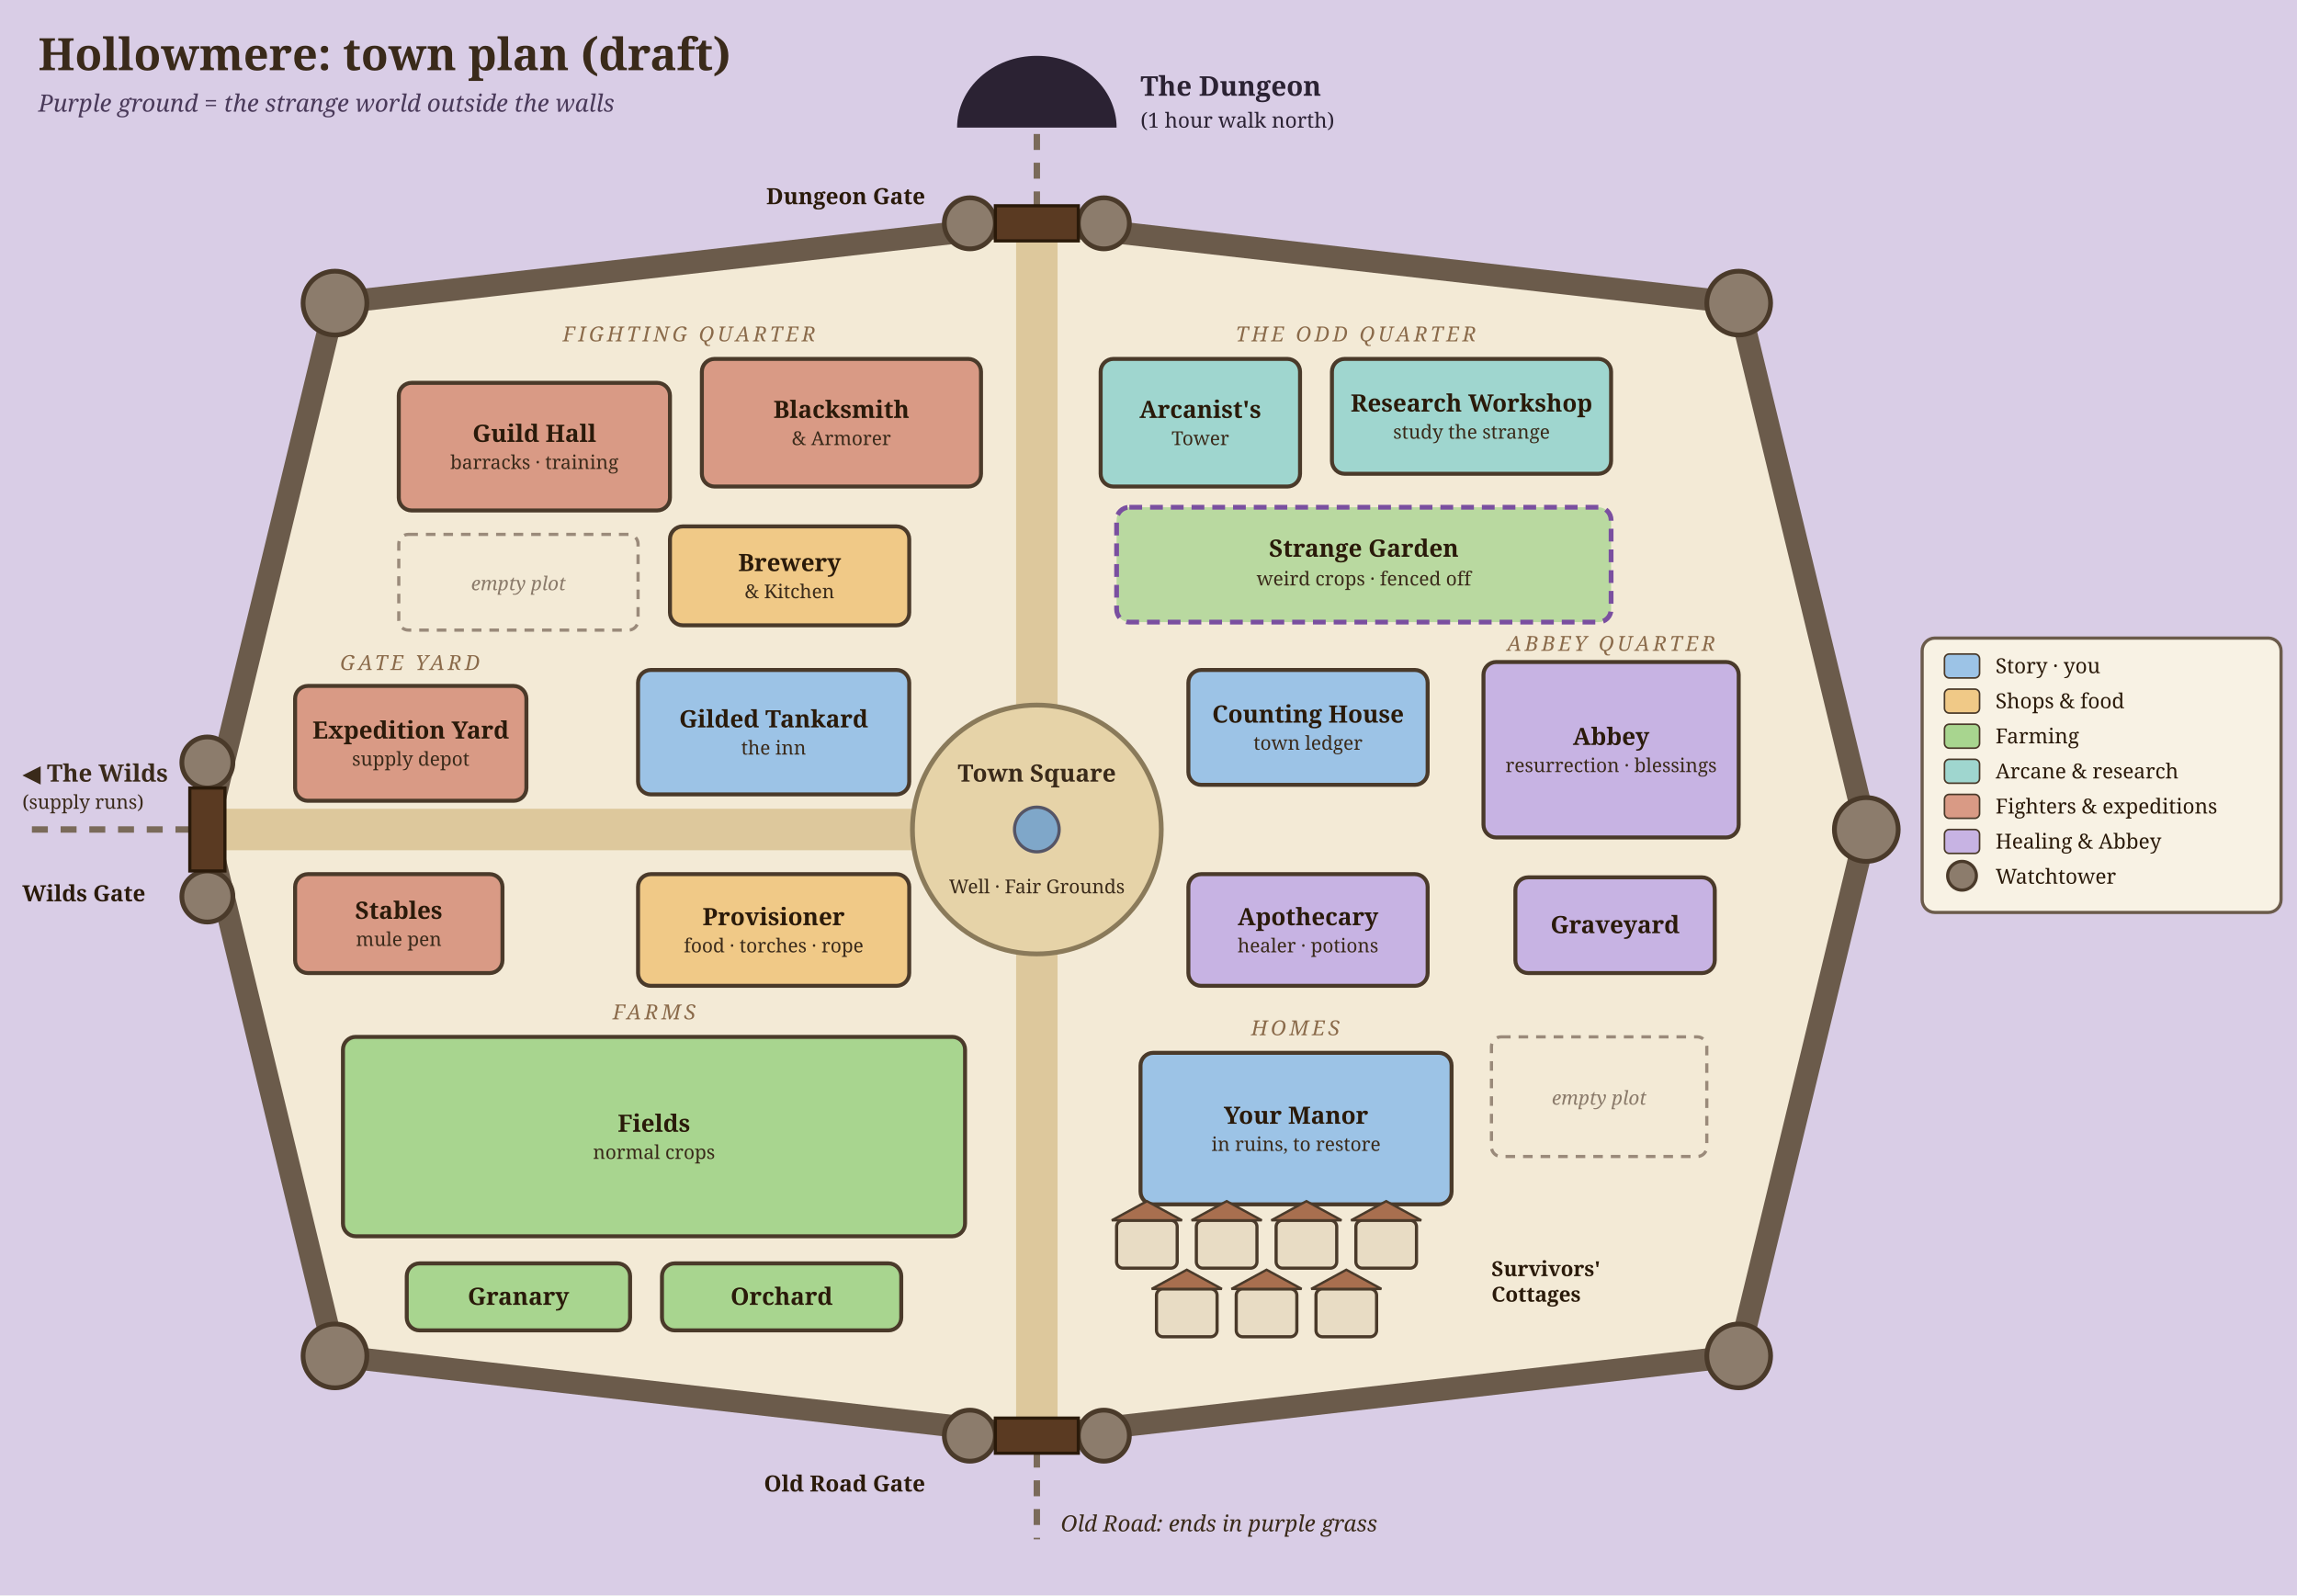
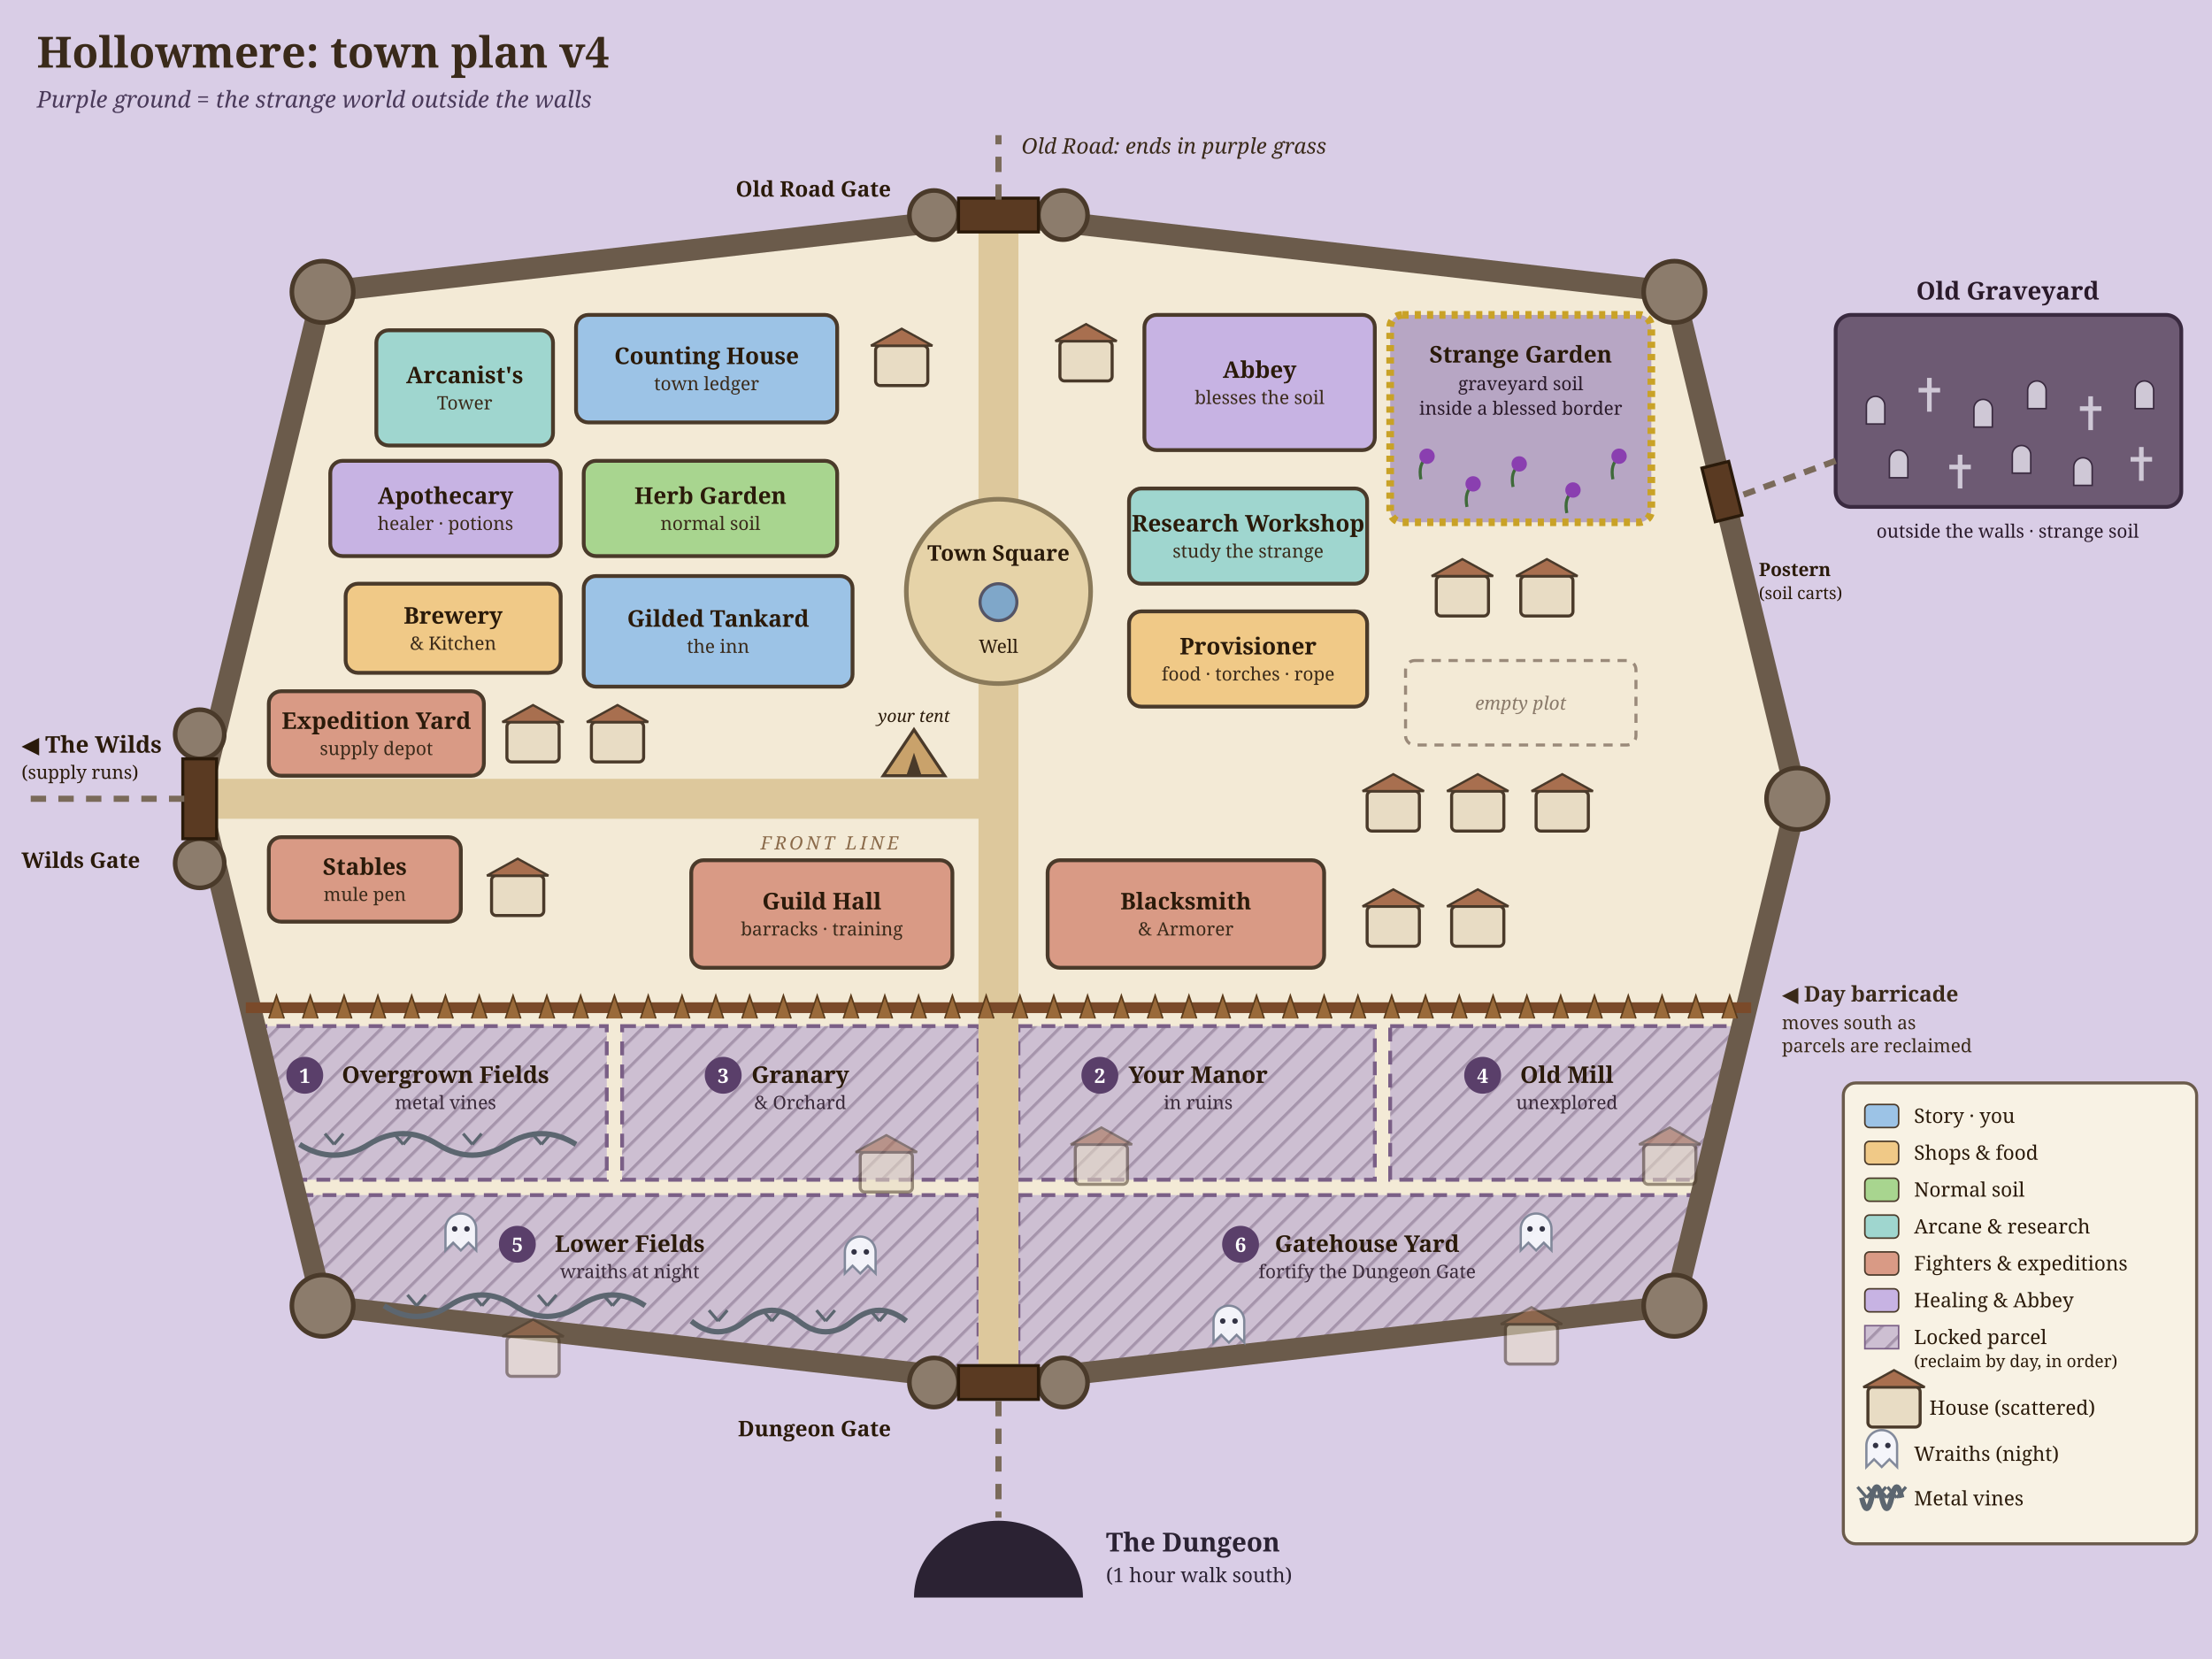
- <svg xmlns="http://www.w3.org/2000/svg" width="1440" height="1000" viewBox="0 0 1440 1000" font-family="Georgia, serif">
+ <svg xmlns="http://www.w3.org/2000/svg" width="1440" height="1080" viewBox="0 0 1440 1080" font-family="Georgia, serif">
+   <defs>
+     <clipPath id="inside">
+       <polygon points="210,190 650,140 1090,190 1170,520 1090,850 650,900 210,850 130,520" />
+     </clipPath>
+     <pattern id="hatch" width="12" height="12" patternUnits="userSpaceOnUse" patternTransform="rotate(45)">
+       <rect width="12" height="12" fill="#cdbfd2" />
+       <line x1="0" y1="0" x2="0" y2="12" stroke="#a796ad" stroke-width="4" />
+     </pattern>
+   </defs>
  <rect width="100%" height="100%" fill="#d9cde6" />
-   <text x="24" y="44" font-size="28" font-weight="bold" fill="#3a2a1a">Hollowmere: town plan (draft)</text>
+   <text x="24" y="44" font-size="28" font-weight="bold" fill="#3a2a1a">Hollowmere: town plan v4</text>
  <text x="24" y="70" font-size="15" fill="#4a3a5a" font-style="italic">Purple ground = the strange world outside the walls</text>
-   <polygon points="210,190 650,140 1090,190 1170,520 1090,850 650,900 210,850 130,520" fill="#f3ead6" stroke="#6b5b4b" stroke-width="14" stroke-linejoin="round" />
-   <line x1="650" y1="130" x2="650" y2="80" stroke="#7a6a5a" stroke-width="4" stroke-dasharray="10 8" />
-   <path d="M600,80 A50,45 0 0 1 700,80 Z" fill="#2b2233" />
-   <text x="715" y="60" font-size="17" font-weight="bold" fill="#2b2233">The Dungeon</text>
-   <text x="715" y="80" font-size="13" fill="#2b2233">(1 hour walk north)</text>
-   <line x1="120" y1="520" x2="20" y2="520" stroke="#7a6a5a" stroke-width="4" stroke-dasharray="10 8" />
-   <text x="14" y="490" font-size="15" font-weight="bold" fill="#3a2a1a">◀ The Wilds</text>
-   <text x="14" y="507" font-size="12" fill="#3a2a1a">(supply runs)</text>
-   <line x1="650" y1="910" x2="650" y2="965" stroke="#7a6a5a" stroke-width="4" stroke-dasharray="10 8" />
-   <text x="665" y="960" font-size="14" font-style="italic" fill="#3a2a1a">Old Road: ends in purple grass</text>
+   <polygon points="210,190 650,140 1090,190 1170,520 1090,850 650,900 210,850 130,520" fill="#f3ead6" />
+   <g clip-path="url(#inside)">
+     <rect x="0" y="668" width="395" height="100" fill="url(#hatch)" stroke="#7a5f86" stroke-width="2.5" stroke-dasharray="9 6" />
+     <rect x="405" y="668" width="232" height="100" fill="url(#hatch)" stroke="#7a5f86" stroke-width="2.5" stroke-dasharray="9 6" />
+     <rect x="663" y="668" width="232" height="100" fill="url(#hatch)" stroke="#7a5f86" stroke-width="2.5" stroke-dasharray="9 6" />
+     <rect x="905" y="668" width="400" height="100" fill="url(#hatch)" stroke="#7a5f86" stroke-width="2.5" stroke-dasharray="9 6" />
+     <rect x="0" y="778" width="637" height="300" fill="url(#hatch)" stroke="#7a5f86" stroke-width="2.5" stroke-dasharray="9 6" />
+     <rect x="663" y="778" width="700" height="300" fill="url(#hatch)" stroke="#7a5f86" stroke-width="2.5" stroke-dasharray="9 6" />
+   </g>
  <line x1="650" y1="150" x2="650" y2="890" stroke="#ddc89c" stroke-width="26" />
  <line x1="140" y1="520" x2="650" y2="520" stroke="#ddc89c" stroke-width="26" />
-   <circle cx="650" cy="520" r="78" fill="#e6d3a8" stroke="#8a7a5a" stroke-width="3" />
-   <circle cx="650" cy="520" r="14" fill="#7fa7c9" stroke="#556" stroke-width="2" />
-   <text x="650" y="490" font-size="15" font-weight="bold" text-anchor="middle" fill="#3a2a1a">Town Square</text>
-   <text x="650" y="560" font-size="12" text-anchor="middle" fill="#3a2a1a">Well · Fair Grounds</text>
-   <rect x="700" y="318" width="310" height="72" rx="8" fill="#b9d9a0" stroke="#7a4fa0" stroke-width="3" stroke-dasharray="8 5" />
-   <text x="855" y="349" font-size="15" font-weight="bold" text-anchor="middle" fill="#2a1a0a">Strange Garden</text>
-   <text x="855" y="367" font-size="12" text-anchor="middle" fill="#3a2a1a">weird crops · fenced off</text>
-   <rect x="250" y="335" width="150" height="60" rx="6" fill="none" stroke="#9a8a7a" stroke-width="2" stroke-dasharray="6 5" />
-   <text x="325.0" y="370.0" font-size="12" font-style="italic" text-anchor="middle" fill="#8a7a6a">empty plot</text>
-   <rect x="935" y="650" width="135" height="75" rx="6" fill="none" stroke="#9a8a7a" stroke-width="2" stroke-dasharray="6 5" />
-   <text x="1002.5" y="692.5" font-size="12" font-style="italic" text-anchor="middle" fill="#8a7a6a">empty plot</text>
-   <text x="432" y="214" font-size="13" letter-spacing="2" font-style="italic" text-anchor="middle" fill="#8a6a4a">FIGHTING QUARTER</text>
-   <text x="850" y="214" font-size="13" letter-spacing="2" font-style="italic" text-anchor="middle" fill="#8a6a4a">THE ODD QUARTER</text>
-   <text x="257" y="420" font-size="13" letter-spacing="2" font-style="italic" text-anchor="middle" fill="#8a6a4a">GATE YARD</text>
-   <text x="1010" y="408" font-size="13" letter-spacing="2" font-style="italic" text-anchor="middle" fill="#8a6a4a">ABBEY QUARTER</text>
-   <text x="410" y="639" font-size="13" letter-spacing="2" font-style="italic" text-anchor="middle" fill="#8a6a4a">FARMS</text>
-   <text x="812" y="649" font-size="13" letter-spacing="2" font-style="italic" text-anchor="middle" fill="#8a6a4a">HOMES</text>
-   <rect x="250" y="240" width="170" height="80" rx="8" fill="#d99a85" stroke="#4a3a2a" stroke-width="2.5" />
-   <text x="335.0" y="277.0" font-size="15" font-weight="bold" text-anchor="middle" fill="#2a1a0a">Guild Hall</text>
-   <text x="335.0" y="294.0" font-size="12" text-anchor="middle" fill="#3a2a1a">barracks · training</text>
-   <rect x="440" y="225" width="175" height="80" rx="8" fill="#d99a85" stroke="#4a3a2a" stroke-width="2.5" />
-   <text x="527.5" y="262.0" font-size="15" font-weight="bold" text-anchor="middle" fill="#2a1a0a">Blacksmith</text>
-   <text x="527.5" y="279.0" font-size="12" text-anchor="middle" fill="#3a2a1a">&amp; Armorer</text>
-   <rect x="690" y="225" width="125" height="80" rx="8" fill="#9fd6cf" stroke="#4a3a2a" stroke-width="2.5" />
-   <text x="752.5" y="262.0" font-size="15" font-weight="bold" text-anchor="middle" fill="#2a1a0a">Arcanist's</text>
-   <text x="752.5" y="279.0" font-size="12" text-anchor="middle" fill="#3a2a1a">Tower</text>
-   <rect x="835" y="225" width="175" height="72" rx="8" fill="#9fd6cf" stroke="#4a3a2a" stroke-width="2.5" />
-   <text x="922.5" y="258.0" font-size="15" font-weight="bold" text-anchor="middle" fill="#2a1a0a">Research Workshop</text>
-   <text x="922.5" y="275.0" font-size="12" text-anchor="middle" fill="#3a2a1a">study the strange</text>
-   <rect x="420" y="330" width="150" height="62" rx="8" fill="#f0c987" stroke="#4a3a2a" stroke-width="2.5" />
-   <text x="495.0" y="358.0" font-size="15" font-weight="bold" text-anchor="middle" fill="#2a1a0a">Brewery</text>
-   <text x="495.0" y="375.0" font-size="12" text-anchor="middle" fill="#3a2a1a">&amp; Kitchen</text>
-   <rect x="185" y="430" width="145" height="72" rx="8" fill="#d99a85" stroke="#4a3a2a" stroke-width="2.5" />
-   <text x="257.5" y="463.0" font-size="15" font-weight="bold" text-anchor="middle" fill="#2a1a0a">Expedition Yard</text>
-   <text x="257.5" y="480.0" font-size="12" text-anchor="middle" fill="#3a2a1a">supply depot</text>
-   <rect x="185" y="548" width="130" height="62" rx="8" fill="#d99a85" stroke="#4a3a2a" stroke-width="2.5" />
-   <text x="250.0" y="576.0" font-size="15" font-weight="bold" text-anchor="middle" fill="#2a1a0a">Stables</text>
-   <text x="250.0" y="593.0" font-size="12" text-anchor="middle" fill="#3a2a1a">mule pen</text>
-   <rect x="400" y="420" width="170" height="78" rx="8" fill="#9cc3e6" stroke="#4a3a2a" stroke-width="2.5" />
-   <text x="485.0" y="456.0" font-size="15" font-weight="bold" text-anchor="middle" fill="#2a1a0a">Gilded Tankard</text>
-   <text x="485.0" y="473.0" font-size="12" text-anchor="middle" fill="#3a2a1a">the inn</text>
-   <rect x="400" y="548" width="170" height="70" rx="8" fill="#f0c987" stroke="#4a3a2a" stroke-width="2.5" />
-   <text x="485.0" y="580.0" font-size="15" font-weight="bold" text-anchor="middle" fill="#2a1a0a">Provisioner</text>
-   <text x="485.0" y="597.0" font-size="12" text-anchor="middle" fill="#3a2a1a">food · torches · rope</text>
-   <rect x="745" y="420" width="150" height="72" rx="8" fill="#9cc3e6" stroke="#4a3a2a" stroke-width="2.5" />
-   <text x="820.0" y="453.0" font-size="15" font-weight="bold" text-anchor="middle" fill="#2a1a0a">Counting House</text>
-   <text x="820.0" y="470.0" font-size="12" text-anchor="middle" fill="#3a2a1a">town ledger</text>
-   <rect x="745" y="548" width="150" height="70" rx="8" fill="#c7b3e3" stroke="#4a3a2a" stroke-width="2.5" />
-   <text x="820.0" y="580.0" font-size="15" font-weight="bold" text-anchor="middle" fill="#2a1a0a">Apothecary</text>
-   <text x="820.0" y="597.0" font-size="12" text-anchor="middle" fill="#3a2a1a">healer · potions</text>
-   <rect x="930" y="415" width="160" height="110" rx="8" fill="#c7b3e3" stroke="#4a3a2a" stroke-width="2.5" />
-   <text x="1010.0" y="467.0" font-size="15" font-weight="bold" text-anchor="middle" fill="#2a1a0a">Abbey</text>
-   <text x="1010.0" y="484.0" font-size="12" text-anchor="middle" fill="#3a2a1a">resurrection · blessings</text>
-   <rect x="950" y="550" width="125" height="60" rx="8" fill="#c7b3e3" stroke="#4a3a2a" stroke-width="2.5" />
-   <text x="1012.5" y="585.0" font-size="15" font-weight="bold" text-anchor="middle" fill="#2a1a0a">Graveyard</text>
-   <rect x="215" y="650" width="390" height="125" rx="8" fill="#a8d58f" stroke="#4a3a2a" stroke-width="2.5" />
-   <text x="410.0" y="709.5" font-size="15" font-weight="bold" text-anchor="middle" fill="#2a1a0a">Fields</text>
-   <text x="410.0" y="726.5" font-size="12" text-anchor="middle" fill="#3a2a1a">normal crops</text>
-   <rect x="255" y="792" width="140" height="42" rx="8" fill="#a8d58f" stroke="#4a3a2a" stroke-width="2.5" />
-   <text x="325.0" y="818.0" font-size="15" font-weight="bold" text-anchor="middle" fill="#2a1a0a">Granary</text>
-   <rect x="415" y="792" width="150" height="42" rx="8" fill="#a8d58f" stroke="#4a3a2a" stroke-width="2.5" />
-   <text x="490.0" y="818.0" font-size="15" font-weight="bold" text-anchor="middle" fill="#2a1a0a">Orchard</text>
-   <rect x="715" y="660" width="195" height="95" rx="8" fill="#9cc3e6" stroke="#4a3a2a" stroke-width="2.5" />
-   <text x="812.5" y="704.5" font-size="15" font-weight="bold" text-anchor="middle" fill="#2a1a0a">Your Manor</text>
-   <text x="812.5" y="721.5" font-size="12" text-anchor="middle" fill="#3a2a1a">in ruins, to restore</text>
-   <rect x="700" y="765" width="38" height="30" rx="4" fill="#e8dcc4" stroke="#4a3a2a" stroke-width="2" />
-   <path d="M697,765 L719,753 L741,765 Z" fill="#a86f4f" stroke="#4a3a2a" stroke-width="1.5" />
-   <rect x="750" y="765" width="38" height="30" rx="4" fill="#e8dcc4" stroke="#4a3a2a" stroke-width="2" />
-   <path d="M747,765 L769,753 L791,765 Z" fill="#a86f4f" stroke="#4a3a2a" stroke-width="1.5" />
-   <rect x="800" y="765" width="38" height="30" rx="4" fill="#e8dcc4" stroke="#4a3a2a" stroke-width="2" />
-   <path d="M797,765 L819,753 L841,765 Z" fill="#a86f4f" stroke="#4a3a2a" stroke-width="1.5" />
-   <rect x="850" y="765" width="38" height="30" rx="4" fill="#e8dcc4" stroke="#4a3a2a" stroke-width="2" />
-   <path d="M847,765 L869,753 L891,765 Z" fill="#a86f4f" stroke="#4a3a2a" stroke-width="1.5" />
-   <rect x="725" y="808" width="38" height="30" rx="4" fill="#e8dcc4" stroke="#4a3a2a" stroke-width="2" />
-   <path d="M722,808 L744,796 L766,808 Z" fill="#a86f4f" stroke="#4a3a2a" stroke-width="1.5" />
-   <rect x="775" y="808" width="38" height="30" rx="4" fill="#e8dcc4" stroke="#4a3a2a" stroke-width="2" />
-   <path d="M772,808 L794,796 L816,808 Z" fill="#a86f4f" stroke="#4a3a2a" stroke-width="1.5" />
-   <rect x="825" y="808" width="38" height="30" rx="4" fill="#e8dcc4" stroke="#4a3a2a" stroke-width="2" />
-   <path d="M822,808 L844,796 L866,808 Z" fill="#a86f4f" stroke="#4a3a2a" stroke-width="1.5" />
-   <text x="935" y="800" font-size="13" font-weight="bold" fill="#2a1a0a">Survivors'</text>
-   <text x="935" y="816" font-size="13" font-weight="bold" fill="#2a1a0a">Cottages</text>
+   <polygon points="210,190 650,140 1090,190 1170,520 1090,850 650,900 210,850 130,520" fill="none" stroke="#6b5b4b" stroke-width="14" stroke-linejoin="round" />
+   <circle cx="198.4" cy="700" r="12" fill="#5a3f6a" />
+   <text x="198.4" y="705" font-size="13" font-weight="bold" text-anchor="middle" fill="#fff">1</text>
+   <text x="290" y="705" font-size="15" font-weight="bold" text-anchor="middle" fill="#2a1a0a">Overgrown Fields</text>
+   <text x="290" y="722" font-size="12" text-anchor="middle" fill="#3a2a3a">metal vines</text>
+   <circle cx="470.8" cy="700" r="12" fill="#5a3f6a" />
+   <text x="470.8" y="705" font-size="13" font-weight="bold" text-anchor="middle" fill="#fff">3</text>
+   <text x="521" y="705" font-size="15" font-weight="bold" text-anchor="middle" fill="#2a1a0a">Granary</text>
+   <text x="521" y="722" font-size="12" text-anchor="middle" fill="#3a2a3a">&amp; Orchard</text>
+   <circle cx="716.0" cy="700" r="12" fill="#5a3f6a" />
+   <text x="716.0" y="705" font-size="13" font-weight="bold" text-anchor="middle" fill="#fff">2</text>
+   <text x="780" y="705" font-size="15" font-weight="bold" text-anchor="middle" fill="#2a1a0a">Your Manor</text>
+   <text x="780" y="722" font-size="12" text-anchor="middle" fill="#3a2a3a">in ruins</text>
+   <circle cx="965.2" cy="700" r="12" fill="#5a3f6a" />
+   <text x="965.2" y="705" font-size="13" font-weight="bold" text-anchor="middle" fill="#fff">4</text>
+   <text x="1020" y="705" font-size="15" font-weight="bold" text-anchor="middle" fill="#2a1a0a">Old Mill</text>
+   <text x="1020" y="722" font-size="12" text-anchor="middle" fill="#3a2a3a">unexplored</text>
+   <circle cx="336.8" cy="810" r="12" fill="#5a3f6a" />
+   <text x="336.8" y="815" font-size="13" font-weight="bold" text-anchor="middle" fill="#fff">5</text>
+   <text x="410" y="815" font-size="15" font-weight="bold" text-anchor="middle" fill="#2a1a0a">Lower Fields</text>
+   <text x="410" y="832" font-size="12" text-anchor="middle" fill="#3a2a3a">wraiths at night</text>
+   <circle cx="807.6" cy="810" r="12" fill="#5a3f6a" />
+   <text x="807.6" y="815" font-size="13" font-weight="bold" text-anchor="middle" fill="#fff">6</text>
+   <text x="890" y="815" font-size="15" font-weight="bold" text-anchor="middle" fill="#2a1a0a">Gatehouse Yard</text>
+   <text x="890" y="832" font-size="12" text-anchor="middle" fill="#3a2a3a">fortify the Dungeon Gate</text>
+   <path d="M195,745 q22.5,14 45.0,0 q22.5,-14 45.0,0 q22.5,14 45.0,0 q22.5,-14 45.0,0" fill="none" stroke="#5c6670" stroke-width="3.5" />
+   <path d="M217.5,745 l6,-7 m-6,7 l-6,-7" stroke="#5c6670" stroke-width="2" fill="none" />
+   <path d="M262.5,745 l6,-7 m-6,7 l-6,-7" stroke="#5c6670" stroke-width="2" fill="none" />
+   <path d="M307.5,745 l6,-7 m-6,7 l-6,-7" stroke="#5c6670" stroke-width="2" fill="none" />
+   <path d="M352.5,745 l6,-7 m-6,7 l-6,-7" stroke="#5c6670" stroke-width="2" fill="none" />
+   <path d="M250,850 q21.25,14 42.5,0 q21.25,-14 42.5,0 q21.25,14 42.5,0 q21.25,-14 42.5,0" fill="none" stroke="#5c6670" stroke-width="3.5" />
+   <path d="M271.25,850 l6,-7 m-6,7 l-6,-7" stroke="#5c6670" stroke-width="2" fill="none" />
+   <path d="M313.75,850 l6,-7 m-6,7 l-6,-7" stroke="#5c6670" stroke-width="2" fill="none" />
+   <path d="M356.25,850 l6,-7 m-6,7 l-6,-7" stroke="#5c6670" stroke-width="2" fill="none" />
+   <path d="M398.75,850 l6,-7 m-6,7 l-6,-7" stroke="#5c6670" stroke-width="2" fill="none" />
+   <path d="M450,860 q17.5,14 35.0,0 q17.5,-14 35.0,0 q17.5,14 35.0,0 q17.5,-14 35.0,0" fill="none" stroke="#5c6670" stroke-width="3.5" />
+   <path d="M467.5,860 l6,-7 m-6,7 l-6,-7" stroke="#5c6670" stroke-width="2" fill="none" />
+   <path d="M502.5,860 l6,-7 m-6,7 l-6,-7" stroke="#5c6670" stroke-width="2" fill="none" />
+   <path d="M537.5,860 l6,-7 m-6,7 l-6,-7" stroke="#5c6670" stroke-width="2" fill="none" />
+   <path d="M572.5,860 l6,-7 m-6,7 l-6,-7" stroke="#5c6670" stroke-width="2" fill="none" />
+   <path d="M290,814 L290,800 A10,10 0 0 1 310,800 L310,814 l-5,-5 l-5,5 l-5,-5 Z" fill="#f4f6fb" stroke="#7d8597" stroke-width="1.5" opacity="0.95" />
+   <circle cx="296" cy="800" r="1.8" fill="#334" />
+   <circle cx="304" cy="800" r="1.8" fill="#334" />
+   <path d="M550,829 L550,815 A10,10 0 0 1 570,815 L570,829 l-5,-5 l-5,5 l-5,-5 Z" fill="#f4f6fb" stroke="#7d8597" stroke-width="1.5" opacity="0.95" />
+   <circle cx="556" cy="815" r="1.8" fill="#334" />
+   <circle cx="564" cy="815" r="1.8" fill="#334" />
+   <path d="M790,874 L790,860 A10,10 0 0 1 810,860 L810,874 l-5,-5 l-5,5 l-5,-5 Z" fill="#f4f6fb" stroke="#7d8597" stroke-width="1.5" opacity="0.95" />
+   <circle cx="796" cy="860" r="1.8" fill="#334" />
+   <circle cx="804" cy="860" r="1.8" fill="#334" />
+   <path d="M990,814 L990,800 A10,10 0 0 1 1010,800 L1010,814 l-5,-5 l-5,5 l-5,-5 Z" fill="#f4f6fb" stroke="#7d8597" stroke-width="1.5" opacity="0.95" />
+   <circle cx="996" cy="800" r="1.8" fill="#334" />
+   <circle cx="1004" cy="800" r="1.8" fill="#334" />
+   <g opacity="0.55">
+     <rect x="700" y="745" width="34" height="26" rx="3" fill="#e8dcc4" stroke="#4a3a2a" stroke-width="2" />
+     <path d="M697,745 L717,734 L737,745 Z" fill="#a86f4f" stroke="#4a3a2a" stroke-width="1.5" />
+   </g>
+   <g opacity="0.55">
+     <rect x="1070" y="745" width="34" height="26" rx="3" fill="#e8dcc4" stroke="#4a3a2a" stroke-width="2" />
+     <path d="M1067,745 L1087,734 L1107,745 Z" fill="#a86f4f" stroke="#4a3a2a" stroke-width="1.5" />
+   </g>
+   <g opacity="0.55">
+     <rect x="560" y="750" width="34" height="26" rx="3" fill="#e8dcc4" stroke="#4a3a2a" stroke-width="2" />
+     <path d="M557,750 L577,739 L597,750 Z" fill="#a86f4f" stroke="#4a3a2a" stroke-width="1.5" />
+   </g>
+   <g opacity="0.55">
+     <rect x="980" y="862" width="34" height="26" rx="3" fill="#e8dcc4" stroke="#4a3a2a" stroke-width="2" />
+     <path d="M977,862 L997,851 L1017,862 Z" fill="#a86f4f" stroke="#4a3a2a" stroke-width="1.5" />
+   </g>
+   <g opacity="0.55">
+     <rect x="330" y="870" width="34" height="26" rx="3" fill="#e8dcc4" stroke="#4a3a2a" stroke-width="2" />
+     <path d="M327,870 L347,859 L367,870 Z" fill="#a86f4f" stroke="#4a3a2a" stroke-width="1.5" />
+   </g>
+   <line x1="160" y1="656" x2="1140" y2="656" stroke="#7a4a2a" stroke-width="7" />
+   <path d="M175,663 l5,-15 l5,15" fill="#9a6a3a" stroke="#5a3a1a" stroke-width="1" />
+   <path d="M197,663 l5,-15 l5,15" fill="#9a6a3a" stroke="#5a3a1a" stroke-width="1" />
+   <path d="M219,663 l5,-15 l5,15" fill="#9a6a3a" stroke="#5a3a1a" stroke-width="1" />
+   <path d="M241,663 l5,-15 l5,15" fill="#9a6a3a" stroke="#5a3a1a" stroke-width="1" />
+   <path d="M263,663 l5,-15 l5,15" fill="#9a6a3a" stroke="#5a3a1a" stroke-width="1" />
+   <path d="M285,663 l5,-15 l5,15" fill="#9a6a3a" stroke="#5a3a1a" stroke-width="1" />
+   <path d="M307,663 l5,-15 l5,15" fill="#9a6a3a" stroke="#5a3a1a" stroke-width="1" />
+   <path d="M329,663 l5,-15 l5,15" fill="#9a6a3a" stroke="#5a3a1a" stroke-width="1" />
+   <path d="M351,663 l5,-15 l5,15" fill="#9a6a3a" stroke="#5a3a1a" stroke-width="1" />
+   <path d="M373,663 l5,-15 l5,15" fill="#9a6a3a" stroke="#5a3a1a" stroke-width="1" />
+   <path d="M395,663 l5,-15 l5,15" fill="#9a6a3a" stroke="#5a3a1a" stroke-width="1" />
+   <path d="M417,663 l5,-15 l5,15" fill="#9a6a3a" stroke="#5a3a1a" stroke-width="1" />
+   <path d="M439,663 l5,-15 l5,15" fill="#9a6a3a" stroke="#5a3a1a" stroke-width="1" />
+   <path d="M461,663 l5,-15 l5,15" fill="#9a6a3a" stroke="#5a3a1a" stroke-width="1" />
+   <path d="M483,663 l5,-15 l5,15" fill="#9a6a3a" stroke="#5a3a1a" stroke-width="1" />
+   <path d="M505,663 l5,-15 l5,15" fill="#9a6a3a" stroke="#5a3a1a" stroke-width="1" />
+   <path d="M527,663 l5,-15 l5,15" fill="#9a6a3a" stroke="#5a3a1a" stroke-width="1" />
+   <path d="M549,663 l5,-15 l5,15" fill="#9a6a3a" stroke="#5a3a1a" stroke-width="1" />
+   <path d="M571,663 l5,-15 l5,15" fill="#9a6a3a" stroke="#5a3a1a" stroke-width="1" />
+   <path d="M593,663 l5,-15 l5,15" fill="#9a6a3a" stroke="#5a3a1a" stroke-width="1" />
+   <path d="M615,663 l5,-15 l5,15" fill="#9a6a3a" stroke="#5a3a1a" stroke-width="1" />
+   <path d="M637,663 l5,-15 l5,15" fill="#9a6a3a" stroke="#5a3a1a" stroke-width="1" />
+   <path d="M659,663 l5,-15 l5,15" fill="#9a6a3a" stroke="#5a3a1a" stroke-width="1" />
+   <path d="M681,663 l5,-15 l5,15" fill="#9a6a3a" stroke="#5a3a1a" stroke-width="1" />
+   <path d="M703,663 l5,-15 l5,15" fill="#9a6a3a" stroke="#5a3a1a" stroke-width="1" />
+   <path d="M725,663 l5,-15 l5,15" fill="#9a6a3a" stroke="#5a3a1a" stroke-width="1" />
+   <path d="M747,663 l5,-15 l5,15" fill="#9a6a3a" stroke="#5a3a1a" stroke-width="1" />
+   <path d="M769,663 l5,-15 l5,15" fill="#9a6a3a" stroke="#5a3a1a" stroke-width="1" />
+   <path d="M791,663 l5,-15 l5,15" fill="#9a6a3a" stroke="#5a3a1a" stroke-width="1" />
+   <path d="M813,663 l5,-15 l5,15" fill="#9a6a3a" stroke="#5a3a1a" stroke-width="1" />
+   <path d="M835,663 l5,-15 l5,15" fill="#9a6a3a" stroke="#5a3a1a" stroke-width="1" />
+   <path d="M857,663 l5,-15 l5,15" fill="#9a6a3a" stroke="#5a3a1a" stroke-width="1" />
+   <path d="M879,663 l5,-15 l5,15" fill="#9a6a3a" stroke="#5a3a1a" stroke-width="1" />
+   <path d="M901,663 l5,-15 l5,15" fill="#9a6a3a" stroke="#5a3a1a" stroke-width="1" />
+   <path d="M923,663 l5,-15 l5,15" fill="#9a6a3a" stroke="#5a3a1a" stroke-width="1" />
+   <path d="M945,663 l5,-15 l5,15" fill="#9a6a3a" stroke="#5a3a1a" stroke-width="1" />
+   <path d="M967,663 l5,-15 l5,15" fill="#9a6a3a" stroke="#5a3a1a" stroke-width="1" />
+   <path d="M989,663 l5,-15 l5,15" fill="#9a6a3a" stroke="#5a3a1a" stroke-width="1" />
+   <path d="M1011,663 l5,-15 l5,15" fill="#9a6a3a" stroke="#5a3a1a" stroke-width="1" />
+   <path d="M1033,663 l5,-15 l5,15" fill="#9a6a3a" stroke="#5a3a1a" stroke-width="1" />
+   <path d="M1055,663 l5,-15 l5,15" fill="#9a6a3a" stroke="#5a3a1a" stroke-width="1" />
+   <path d="M1077,663 l5,-15 l5,15" fill="#9a6a3a" stroke="#5a3a1a" stroke-width="1" />
+   <path d="M1099,663 l5,-15 l5,15" fill="#9a6a3a" stroke="#5a3a1a" stroke-width="1" />
+   <path d="M1121,663 l5,-15 l5,15" fill="#9a6a3a" stroke="#5a3a1a" stroke-width="1" />
+   <text x="1160" y="652" font-size="14" font-weight="bold" text-anchor="start" fill="#3a2a1a">◀ Day barricade</text>
+   <text x="1160" y="670" font-size="12" text-anchor="start" fill="#3a2a1a">moves south as</text>
+   <text x="1160" y="685" font-size="12" text-anchor="start" fill="#3a2a1a">parcels are reclaimed</text>
+   <rect x="245" y="215" width="115" height="75" rx="8" fill="#9fd6cf" stroke="#4a3a2a" stroke-width="2.5" />
+   <text x="302.5" y="249.5" font-size="15" font-weight="bold" text-anchor="middle" fill="#2a1a0a">Arcanist's</text>
+   <text x="302.5" y="266.5" font-size="12" text-anchor="middle" fill="#3a2a1a">Tower</text>
+   <rect x="375" y="205" width="170" height="70" rx="8" fill="#9cc3e6" stroke="#4a3a2a" stroke-width="2.5" />
+   <text x="460.0" y="237.0" font-size="15" font-weight="bold" text-anchor="middle" fill="#2a1a0a">Counting House</text>
+   <text x="460.0" y="254.0" font-size="12" text-anchor="middle" fill="#3a2a1a">town ledger</text>
+   <rect x="215" y="300" width="150" height="62" rx="8" fill="#c7b3e3" stroke="#4a3a2a" stroke-width="2.5" />
+   <text x="290.0" y="328.0" font-size="15" font-weight="bold" text-anchor="middle" fill="#2a1a0a">Apothecary</text>
+   <text x="290.0" y="345.0" font-size="12" text-anchor="middle" fill="#3a2a1a">healer · potions</text>
+   <rect x="380" y="300" width="165" height="62" rx="8" fill="#a8d58f" stroke="#4a3a2a" stroke-width="2.5" />
+   <text x="462.5" y="328.0" font-size="15" font-weight="bold" text-anchor="middle" fill="#2a1a0a">Herb Garden</text>
+   <text x="462.5" y="345.0" font-size="12" text-anchor="middle" fill="#3a2a1a">normal soil</text>
+   <rect x="745" y="205" width="150" height="88" rx="8" fill="#c7b3e3" stroke="#4a3a2a" stroke-width="2.5" />
+   <text x="820.0" y="246.0" font-size="15" font-weight="bold" text-anchor="middle" fill="#2a1a0a">Abbey</text>
+   <text x="820.0" y="263.0" font-size="12" text-anchor="middle" fill="#3a2a1a">blesses the soil</text>
+   <rect x="905" y="205" width="170" height="135" rx="8" fill="#b7a6c4" stroke="#c9a227" stroke-width="5" stroke-dasharray="4 4" />
+   <path d="M925,312 q-2,-10 4,-14" stroke="#3f6a3a" stroke-width="2" fill="none" />
+   <circle cx="929" cy="297" r="5" fill="#8a3fb0" />
+   <path d="M955,330 q-2,-10 4,-14" stroke="#3f6a3a" stroke-width="2" fill="none" />
+   <circle cx="959" cy="315" r="5" fill="#8a3fb0" />
+   <path d="M1050,312 q-2,-10 4,-14" stroke="#3f6a3a" stroke-width="2" fill="none" />
+   <circle cx="1054" cy="297" r="5" fill="#8a3fb0" />
+   <path d="M1020,334 q-2,-10 4,-14" stroke="#3f6a3a" stroke-width="2" fill="none" />
+   <circle cx="1024" cy="319" r="5" fill="#8a3fb0" />
+   <path d="M985,317 q-2,-10 4,-14" stroke="#3f6a3a" stroke-width="2" fill="none" />
+   <circle cx="989" cy="302" r="5" fill="#8a3fb0" />
+   <text x="990" y="236" font-size="15" font-weight="bold" text-anchor="middle" fill="#2a1a0a">Strange Garden</text>
+   <text x="990" y="254" font-size="12" text-anchor="middle" fill="#2a1a2a">graveyard soil</text>
+   <text x="990" y="270" font-size="12" text-anchor="middle" fill="#2a1a2a">inside a blessed border</text>
+   <rect x="1195" y="205" width="225" height="125" rx="10" fill="#6d5a73" stroke="#3a2a40" stroke-width="2.5" />
+   <path d="M1215,276 v-12 a6,6 0 0 1 12,0 v12 Z" fill="#cfc8d6" stroke="#3a2a40" stroke-width="1" />
+   <path d="M1256,246 v22 M1249,254 h14" stroke="#cfc8d6" stroke-width="3" />
+   <path d="M1285,278 v-12 a6,6 0 0 1 12,0 v12 Z" fill="#cfc8d6" stroke="#3a2a40" stroke-width="1" />
+   <path d="M1320,266 v-12 a6,6 0 0 1 12,0 v12 Z" fill="#cfc8d6" stroke="#3a2a40" stroke-width="1" />
+   <path d="M1361,258 v22 M1354,266 h14" stroke="#cfc8d6" stroke-width="3" />
+   <path d="M1390,266 v-12 a6,6 0 0 1 12,0 v12 Z" fill="#cfc8d6" stroke="#3a2a40" stroke-width="1" />
+   <path d="M1230,311 v-12 a6,6 0 0 1 12,0 v12 Z" fill="#cfc8d6" stroke="#3a2a40" stroke-width="1" />
+   <path d="M1276,296 v22 M1269,304 h14" stroke="#cfc8d6" stroke-width="3" />
+   <path d="M1310,308 v-12 a6,6 0 0 1 12,0 v12 Z" fill="#cfc8d6" stroke="#3a2a40" stroke-width="1" />
+   <path d="M1350,316 v-12 a6,6 0 0 1 12,0 v12 Z" fill="#cfc8d6" stroke="#3a2a40" stroke-width="1" />
+   <path d="M1394,291 v22 M1387,299 h14" stroke="#cfc8d6" stroke-width="3" />
+   <text x="1307" y="195" font-size="16" font-weight="bold" text-anchor="middle" fill="#2a1a2a">Old Graveyard</text>
+   <text x="1307" y="350" font-size="12" text-anchor="middle" fill="#2a1a2a">outside the walls · strange soil</text>
+   <line x1="1135" y1="322" x2="1195" y2="300" stroke="#7a6a5a" stroke-width="4" stroke-dasharray="8 6" />
+   <g transform="rotate(-14 1121 320)">
+     <rect x="1112" y="302" width="18" height="36" fill="#5a3a22" stroke="#2a1a0a" stroke-width="2" />
+   </g>
+   <text x="1145" y="375" font-size="12" font-weight="bold" text-anchor="start" fill="#2a1a0a">Postern</text>
+   <text x="1145" y="390" font-size="11" text-anchor="start" fill="#2a1a0a">(soil carts)</text>
+   <circle cx="650" cy="385" r="60" fill="#e6d3a8" stroke="#8a7a5a" stroke-width="3" />
+   <circle cx="650" cy="392" r="12" fill="#7fa7c9" stroke="#556" stroke-width="2" />
+   <text x="650" y="365" font-size="14" font-weight="bold" text-anchor="middle" fill="#2a1a0a">Town Square</text>
+   <text x="650" y="425" font-size="12" text-anchor="middle" fill="#2a1a0a">Well</text>
+   <rect x="225" y="380" width="140" height="58" rx="8" fill="#f0c987" stroke="#4a3a2a" stroke-width="2.5" />
+   <text x="295.0" y="406.0" font-size="15" font-weight="bold" text-anchor="middle" fill="#2a1a0a">Brewery</text>
+   <text x="295.0" y="423.0" font-size="12" text-anchor="middle" fill="#3a2a1a">&amp; Kitchen</text>
+   <rect x="380" y="375" width="175" height="72" rx="8" fill="#9cc3e6" stroke="#4a3a2a" stroke-width="2.5" />
+   <text x="467.5" y="408.0" font-size="15" font-weight="bold" text-anchor="middle" fill="#2a1a0a">Gilded Tankard</text>
+   <text x="467.5" y="425.0" font-size="12" text-anchor="middle" fill="#3a2a1a">the inn</text>
+   <rect x="735" y="318" width="155" height="62" rx="8" fill="#9fd6cf" stroke="#4a3a2a" stroke-width="2.5" />
+   <text x="812.5" y="346.0" font-size="15" font-weight="bold" text-anchor="middle" fill="#2a1a0a">Research Workshop</text>
+   <text x="812.5" y="363.0" font-size="12" text-anchor="middle" fill="#3a2a1a">study the strange</text>
+   <rect x="735" y="398" width="155" height="62" rx="8" fill="#f0c987" stroke="#4a3a2a" stroke-width="2.5" />
+   <text x="812.5" y="426.0" font-size="15" font-weight="bold" text-anchor="middle" fill="#2a1a0a">Provisioner</text>
+   <text x="812.5" y="443.0" font-size="12" text-anchor="middle" fill="#3a2a1a">food · torches · rope</text>
+   <rect x="175" y="450" width="140" height="55" rx="8" fill="#d99a85" stroke="#4a3a2a" stroke-width="2.5" />
+   <text x="245.0" y="474.5" font-size="15" font-weight="bold" text-anchor="middle" fill="#2a1a0a">Expedition Yard</text>
+   <text x="245.0" y="491.5" font-size="12" text-anchor="middle" fill="#3a2a1a">supply depot</text>
+   <rect x="175" y="545" width="125" height="55" rx="8" fill="#d99a85" stroke="#4a3a2a" stroke-width="2.5" />
+   <text x="237.5" y="569.5" font-size="15" font-weight="bold" text-anchor="middle" fill="#2a1a0a">Stables</text>
+   <text x="237.5" y="586.5" font-size="12" text-anchor="middle" fill="#3a2a1a">mule pen</text>
+   <rect x="450" y="560" width="170" height="70" rx="8" fill="#d99a85" stroke="#4a3a2a" stroke-width="2.5" />
+   <text x="535.0" y="592.0" font-size="15" font-weight="bold" text-anchor="middle" fill="#2a1a0a">Guild Hall</text>
+   <text x="535.0" y="609.0" font-size="12" text-anchor="middle" fill="#3a2a1a">barracks · training</text>
+   <rect x="682" y="560" width="180" height="70" rx="8" fill="#d99a85" stroke="#4a3a2a" stroke-width="2.5" />
+   <text x="772.0" y="592.0" font-size="15" font-weight="bold" text-anchor="middle" fill="#2a1a0a">Blacksmith</text>
+   <text x="772.0" y="609.0" font-size="12" text-anchor="middle" fill="#3a2a1a">&amp; Armorer</text>
+   <path d="M575,505 L595,475 L615,505 Z" fill="#c9a26b" stroke="#4a3a2a" stroke-width="2" />
+   <path d="M590,505 L595,490 L600,505" fill="#4a3a2a" />
+   <text x="595" y="470" font-size="11" font-style="italic" text-anchor="middle" fill="#2a1a0a">your tent</text>
+   <rect x="915" y="430" width="150" height="55" rx="6" fill="none" stroke="#9a8a7a" stroke-width="2" stroke-dasharray="6 5" />
+   <text x="990" y="462" font-size="12" font-style="italic" text-anchor="middle" fill="#8a7a6a">empty plot</text>
+   <text x="540" y="553" font-size="12" font-style="italic" text-anchor="middle" fill="#8a6a4a" letter-spacing="2">FRONT LINE</text>
+   <g opacity="1">
+     <rect x="570" y="225" width="34" height="26" rx="3" fill="#e8dcc4" stroke="#4a3a2a" stroke-width="2" />
+     <path d="M567,225 L587,214 L607,225 Z" fill="#a86f4f" stroke="#4a3a2a" stroke-width="1.5" />
+   </g>
+   <g opacity="1">
+     <rect x="690" y="222" width="34" height="26" rx="3" fill="#e8dcc4" stroke="#4a3a2a" stroke-width="2" />
+     <path d="M687,222 L707,211 L727,222 Z" fill="#a86f4f" stroke="#4a3a2a" stroke-width="1.5" />
+   </g>
+   <g opacity="1">
+     <rect x="935" y="375" width="34" height="26" rx="3" fill="#e8dcc4" stroke="#4a3a2a" stroke-width="2" />
+     <path d="M932,375 L952,364 L972,375 Z" fill="#a86f4f" stroke="#4a3a2a" stroke-width="1.5" />
+   </g>
+   <g opacity="1">
+     <rect x="990" y="375" width="34" height="26" rx="3" fill="#e8dcc4" stroke="#4a3a2a" stroke-width="2" />
+     <path d="M987,375 L1007,364 L1027,375 Z" fill="#a86f4f" stroke="#4a3a2a" stroke-width="1.5" />
+   </g>
+   <g opacity="1">
+     <rect x="330" y="470" width="34" height="26" rx="3" fill="#e8dcc4" stroke="#4a3a2a" stroke-width="2" />
+     <path d="M327,470 L347,459 L367,470 Z" fill="#a86f4f" stroke="#4a3a2a" stroke-width="1.5" />
+   </g>
+   <g opacity="1">
+     <rect x="385" y="470" width="34" height="26" rx="3" fill="#e8dcc4" stroke="#4a3a2a" stroke-width="2" />
+     <path d="M382,470 L402,459 L422,470 Z" fill="#a86f4f" stroke="#4a3a2a" stroke-width="1.5" />
+   </g>
+   <g opacity="1">
+     <rect x="320" y="570" width="34" height="26" rx="3" fill="#e8dcc4" stroke="#4a3a2a" stroke-width="2" />
+     <path d="M317,570 L337,559 L357,570 Z" fill="#a86f4f" stroke="#4a3a2a" stroke-width="1.5" />
+   </g>
+   <g opacity="1">
+     <rect x="890" y="515" width="34" height="26" rx="3" fill="#e8dcc4" stroke="#4a3a2a" stroke-width="2" />
+     <path d="M887,515 L907,504 L927,515 Z" fill="#a86f4f" stroke="#4a3a2a" stroke-width="1.5" />
+   </g>
+   <g opacity="1">
+     <rect x="945" y="515" width="34" height="26" rx="3" fill="#e8dcc4" stroke="#4a3a2a" stroke-width="2" />
+     <path d="M942,515 L962,504 L982,515 Z" fill="#a86f4f" stroke="#4a3a2a" stroke-width="1.5" />
+   </g>
+   <g opacity="1">
+     <rect x="1000" y="515" width="34" height="26" rx="3" fill="#e8dcc4" stroke="#4a3a2a" stroke-width="2" />
+     <path d="M997,515 L1017,504 L1037,515 Z" fill="#a86f4f" stroke="#4a3a2a" stroke-width="1.5" />
+   </g>
+   <g opacity="1">
+     <rect x="890" y="590" width="34" height="26" rx="3" fill="#e8dcc4" stroke="#4a3a2a" stroke-width="2" />
+     <path d="M887,590 L907,579 L927,590 Z" fill="#a86f4f" stroke="#4a3a2a" stroke-width="1.5" />
+   </g>
+   <g opacity="1">
+     <rect x="945" y="590" width="34" height="26" rx="3" fill="#e8dcc4" stroke="#4a3a2a" stroke-width="2" />
+     <path d="M942,590 L962,579 L982,590 Z" fill="#a86f4f" stroke="#4a3a2a" stroke-width="1.5" />
+   </g>
  <circle cx="210" cy="190" r="20" fill="#8c7c6c" stroke="#4a3a2a" stroke-width="3" />
  <circle cx="1090" cy="190" r="20" fill="#8c7c6c" stroke="#4a3a2a" stroke-width="3" />
  <circle cx="1170" cy="520" r="20" fill="#8c7c6c" stroke="#4a3a2a" stroke-width="3" />
  <circle cx="1090" cy="850" r="20" fill="#8c7c6c" stroke="#4a3a2a" stroke-width="3" />
  <circle cx="210" cy="850" r="20" fill="#8c7c6c" stroke="#4a3a2a" stroke-width="3" />
  <circle cx="608" cy="140" r="16" fill="#8c7c6c" stroke="#4a3a2a" stroke-width="3" />
  <circle cx="692" cy="140" r="16" fill="#8c7c6c" stroke="#4a3a2a" stroke-width="3" />
  <rect x="624" y="129" width="52" height="22" fill="#5a3a22" stroke="#2a1a0a" stroke-width="2" />
-   <text x="580" y="128" font-size="14" font-weight="bold" text-anchor="end" fill="#2a1a0a">Dungeon Gate</text>
+   <text x="580" y="128" font-size="14" font-weight="bold" text-anchor="end" fill="#2a1a0a">Old Road Gate</text>
  <circle cx="130" cy="478" r="16" fill="#8c7c6c" stroke="#4a3a2a" stroke-width="3" />
  <circle cx="130" cy="562" r="16" fill="#8c7c6c" stroke="#4a3a2a" stroke-width="3" />
  <rect x="119" y="494" width="22" height="52" fill="#5a3a22" stroke="#2a1a0a" stroke-width="2" />
  <text x="14" y="565" font-size="14" font-weight="bold" text-anchor="start" fill="#2a1a0a">Wilds Gate</text>
  <circle cx="608" cy="900" r="16" fill="#8c7c6c" stroke="#4a3a2a" stroke-width="3" />
  <circle cx="692" cy="900" r="16" fill="#8c7c6c" stroke="#4a3a2a" stroke-width="3" />
  <rect x="624" y="889" width="52" height="22" fill="#5a3a22" stroke="#2a1a0a" stroke-width="2" />
-   <text x="580" y="935" font-size="14" font-weight="bold" text-anchor="end" fill="#2a1a0a">Old Road Gate</text>
-   <rect x="1205" y="400" width="225" height="172" rx="8" fill="#f8f2e4" stroke="#6b5b4b" stroke-width="2" />
-   <rect x="1219" y="410" width="22" height="15" rx="3" fill="#9cc3e6" stroke="#4a3a2a" />
-   <text x="1251" y="422" font-size="13" fill="#2a1a0a">Story · you</text>
-   <rect x="1219" y="432" width="22" height="15" rx="3" fill="#f0c987" stroke="#4a3a2a" />
-   <text x="1251" y="444" font-size="13" fill="#2a1a0a">Shops &amp; food</text>
-   <rect x="1219" y="454" width="22" height="15" rx="3" fill="#a8d58f" stroke="#4a3a2a" />
-   <text x="1251" y="466" font-size="13" fill="#2a1a0a">Farming</text>
-   <rect x="1219" y="476" width="22" height="15" rx="3" fill="#9fd6cf" stroke="#4a3a2a" />
-   <text x="1251" y="488" font-size="13" fill="#2a1a0a">Arcane &amp; research</text>
-   <rect x="1219" y="498" width="22" height="15" rx="3" fill="#d99a85" stroke="#4a3a2a" />
-   <text x="1251" y="510" font-size="13" fill="#2a1a0a">Fighters &amp; expeditions</text>
-   <rect x="1219" y="520" width="22" height="15" rx="3" fill="#c7b3e3" stroke="#4a3a2a" />
-   <text x="1251" y="532" font-size="13" fill="#2a1a0a">Healing &amp; Abbey</text>
-   <circle cx="1230" cy="549" r="9" fill="#8c7c6c" stroke="#4a3a2a" stroke-width="2" />
-   <text x="1251" y="554" font-size="13" fill="#2a1a0a">Watchtower</text>
+   <text x="580" y="935" font-size="14" font-weight="bold" text-anchor="end" fill="#2a1a0a">Dungeon Gate</text>
+   <line x1="650" y1="130" x2="650" y2="88" stroke="#7a6a5a" stroke-width="4" stroke-dasharray="10 8" />
+   <text x="665" y="100" font-size="14" font-style="italic" text-anchor="start" fill="#3a2a1a">Old Road: ends in purple grass</text>
+   <line x1="120" y1="520" x2="20" y2="520" stroke="#7a6a5a" stroke-width="4" stroke-dasharray="10 8" />
+   <text x="14" y="490" font-size="15" font-weight="bold" text-anchor="start" fill="#2a1a0a">◀ The Wilds</text>
+   <text x="14" y="507" font-size="12" text-anchor="start" fill="#2a1a0a">(supply runs)</text>
+   <line x1="650" y1="912" x2="650" y2="988" stroke="#7a6a5a" stroke-width="4" stroke-dasharray="10 8" />
+   <path d="M595,1040 A55,50 0 0 1 705,1040 Z" fill="#2b2233" />
+   <text x="720" y="1010" font-size="17" font-weight="bold" text-anchor="start" fill="#2b2233">The Dungeon</text>
+   <text x="720" y="1030" font-size="13" text-anchor="start" fill="#2b2233">(1 hour walk south)</text>
+   <rect x="1200" y="705" width="230" height="300" rx="8" fill="#f8f2e4" stroke="#6b5b4b" stroke-width="2" />
+   <rect x="1214" y="719" width="22" height="15" rx="3" fill="#9cc3e6" stroke="#4a3a2a" />
+   <text x="1246" y="731" font-size="13" text-anchor="start" fill="#2a1a0a">Story · you</text>
+   <rect x="1214" y="743" width="22" height="15" rx="3" fill="#f0c987" stroke="#4a3a2a" />
+   <text x="1246" y="755" font-size="13" text-anchor="start" fill="#2a1a0a">Shops &amp; food</text>
+   <rect x="1214" y="767" width="22" height="15" rx="3" fill="#a8d58f" stroke="#4a3a2a" />
+   <text x="1246" y="779" font-size="13" text-anchor="start" fill="#2a1a0a">Normal soil</text>
+   <rect x="1214" y="791" width="22" height="15" rx="3" fill="#9fd6cf" stroke="#4a3a2a" />
+   <text x="1246" y="803" font-size="13" text-anchor="start" fill="#2a1a0a">Arcane &amp; research</text>
+   <rect x="1214" y="815" width="22" height="15" rx="3" fill="#d99a85" stroke="#4a3a2a" />
+   <text x="1246" y="827" font-size="13" text-anchor="start" fill="#2a1a0a">Fighters &amp; expeditions</text>
+   <rect x="1214" y="839" width="22" height="15" rx="3" fill="#c7b3e3" stroke="#4a3a2a" />
+   <text x="1246" y="851" font-size="13" text-anchor="start" fill="#2a1a0a">Healing &amp; Abbey</text>
+   <rect x="1214" y="863" width="22" height="15" fill="url(#hatch)" stroke="#7a5f86" />
+   <text x="1246" y="875" font-size="13" text-anchor="start" fill="#2a1a0a">Locked parcel</text>
+   <text x="1246" y="890" font-size="11" text-anchor="start" fill="#2a1a0a">(reclaim by day, in order)</text>
+   <g opacity="1">
+     <rect x="1216" y="903" width="34" height="26" rx="3" fill="#e8dcc4" stroke="#4a3a2a" stroke-width="2" />
+     <path d="M1213,903 L1233,892 L1253,903 Z" fill="#a86f4f" stroke="#4a3a2a" stroke-width="1.5" />
+   </g>
+   <text x="1256" y="921" font-size="13" text-anchor="start" fill="#2a1a0a">House (scattered)</text>
+   <path d="M1215,955 L1215,941 A10,10 0 0 1 1235,941 L1235,955 l-5,-5 l-5,5 l-5,-5 Z" fill="#f4f6fb" stroke="#7d8597" stroke-width="1.5" opacity="0.95" />
+   <circle cx="1221" cy="941" r="1.8" fill="#334" />
+   <circle cx="1229" cy="941" r="1.8" fill="#334" />
+   <text x="1246" y="951" font-size="13" text-anchor="start" fill="#2a1a0a">Wraiths (night)</text>
+   <path d="M1212,975 q3.25,14 6.5,0 q3.25,-14 6.5,0 q3.25,14 6.5,0 q3.25,-14 6.5,0" fill="none" stroke="#5c6670" stroke-width="3.5" />
+   <path d="M1215.25,975 l6,-7 m-6,7 l-6,-7" stroke="#5c6670" stroke-width="2" fill="none" />
+   <path d="M1221.75,975 l6,-7 m-6,7 l-6,-7" stroke="#5c6670" stroke-width="2" fill="none" />
+   <path d="M1228.25,975 l6,-7 m-6,7 l-6,-7" stroke="#5c6670" stroke-width="2" fill="none" />
+   <path d="M1234.75,975 l6,-7 m-6,7 l-6,-7" stroke="#5c6670" stroke-width="2" fill="none" />
+   <text x="1246" y="980" font-size="13" text-anchor="start" fill="#2a1a0a">Metal vines</text>
</svg>
